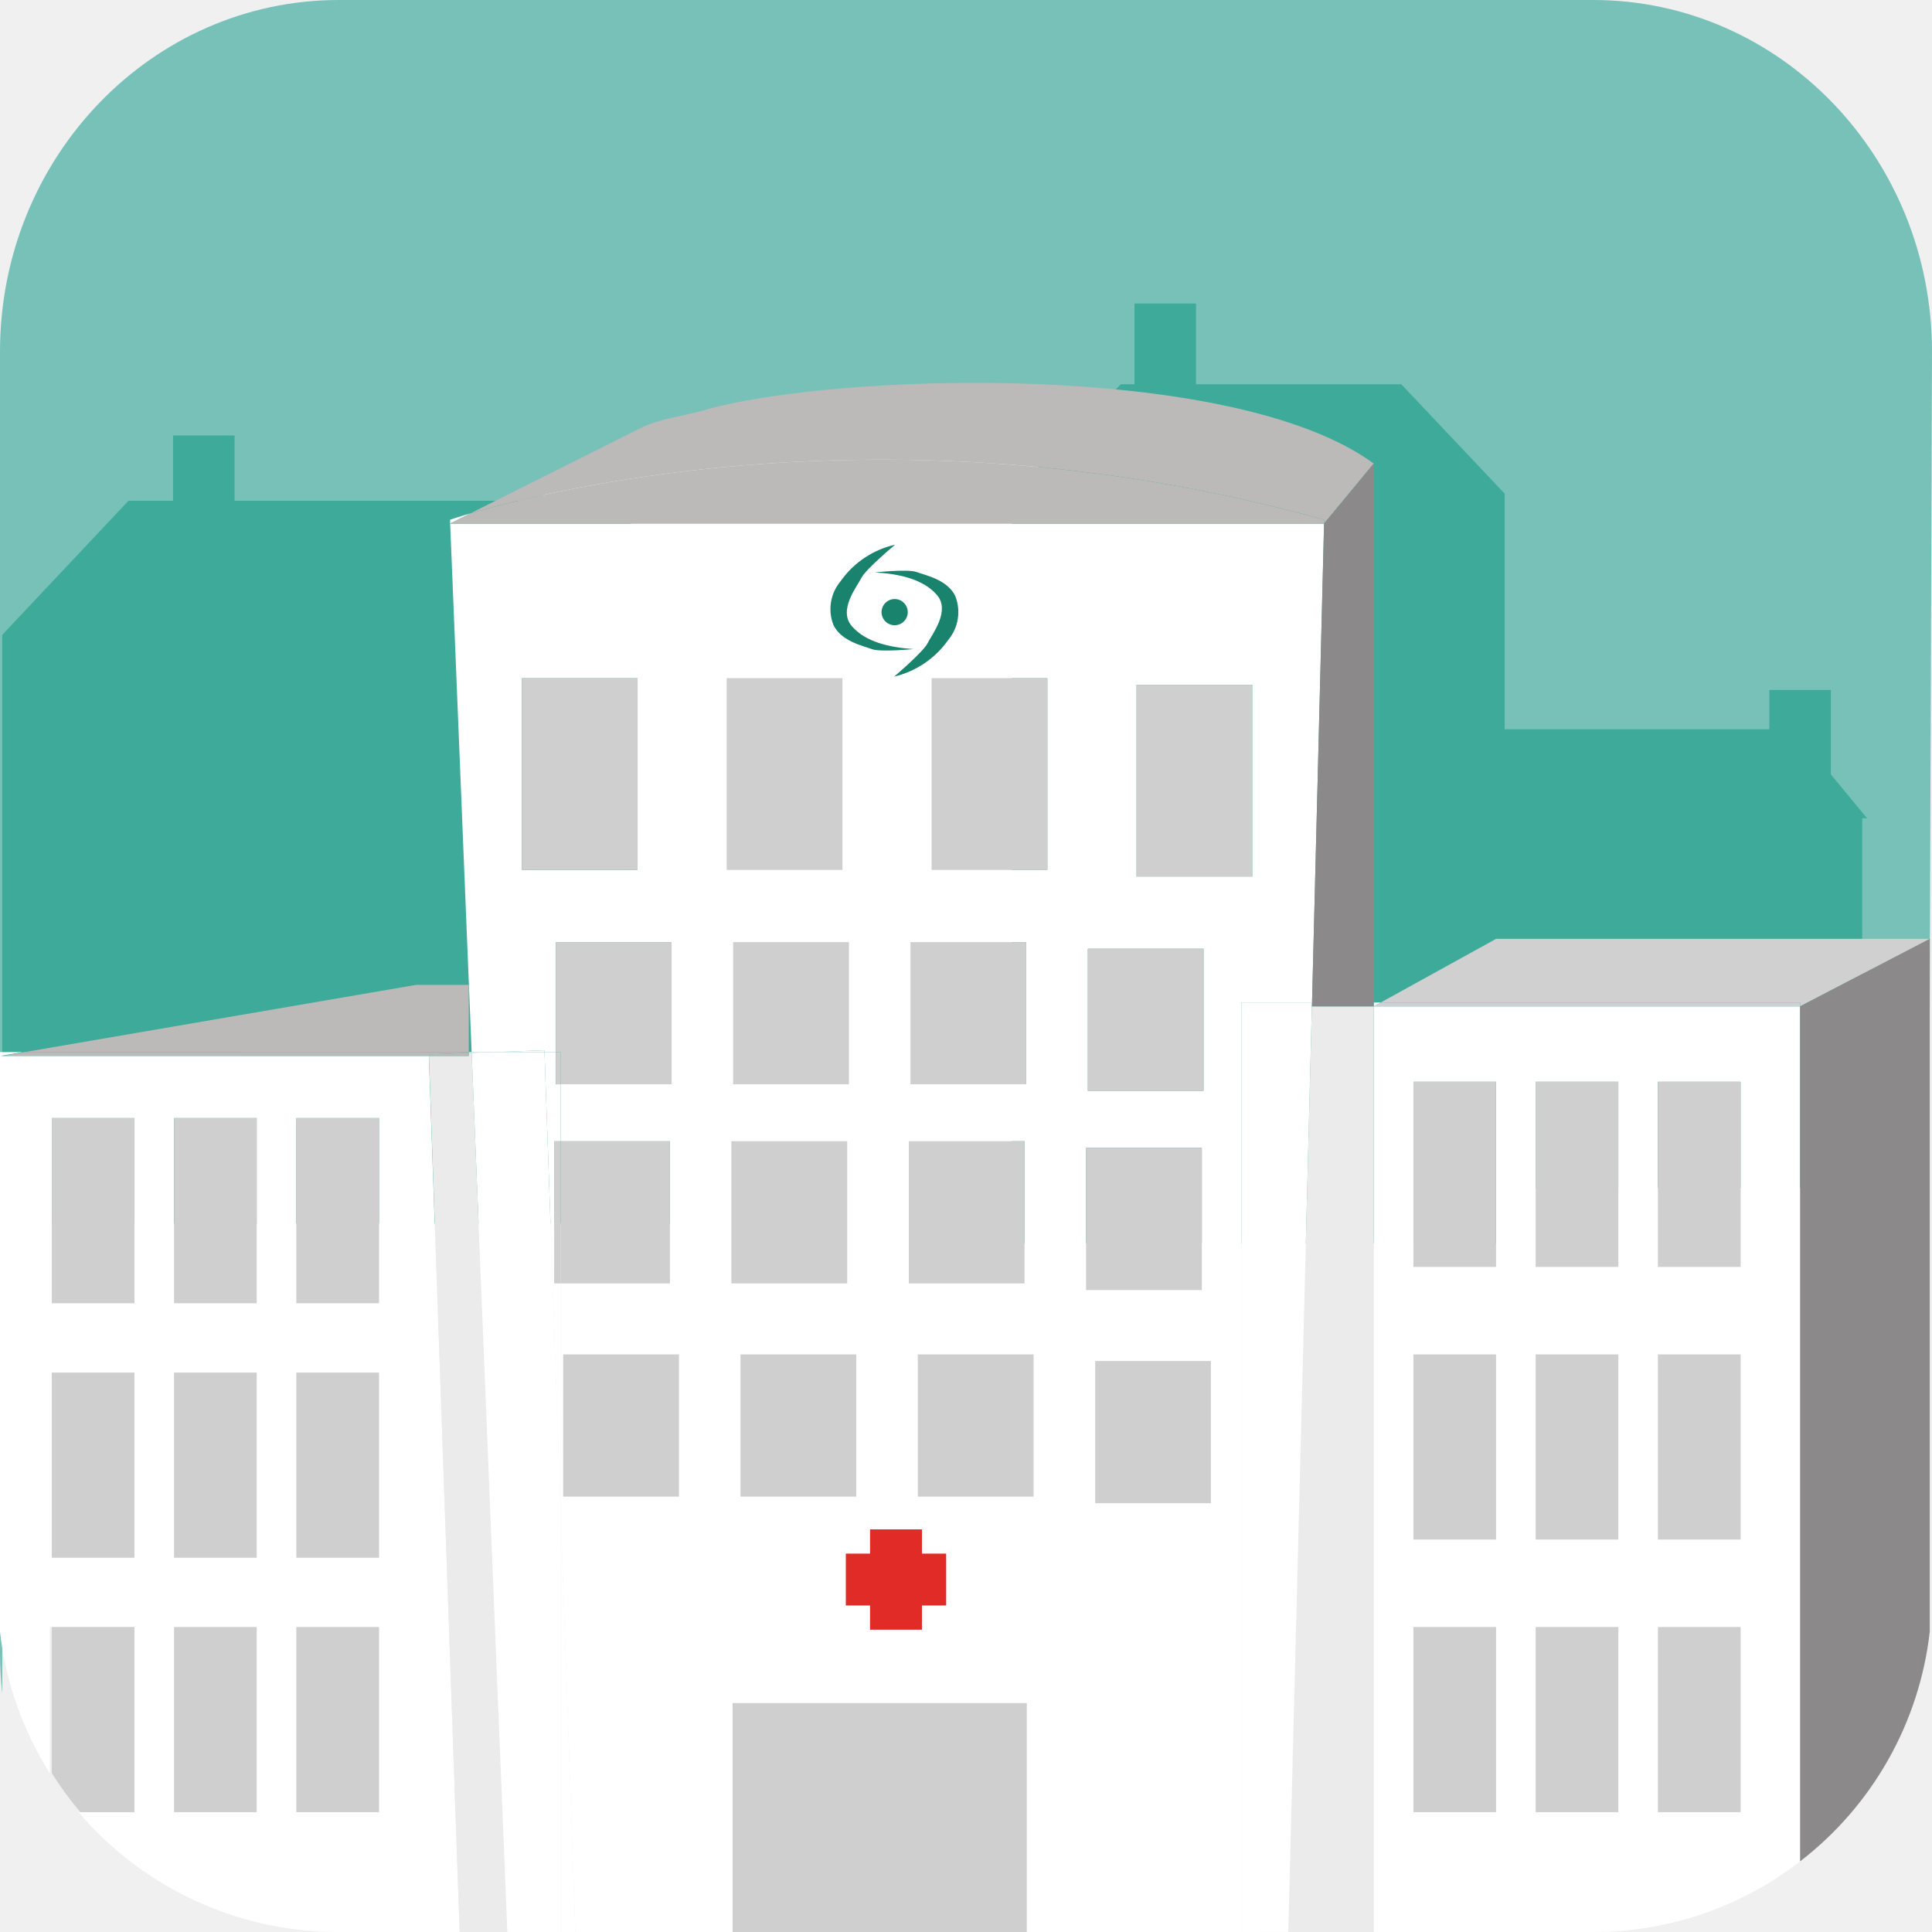
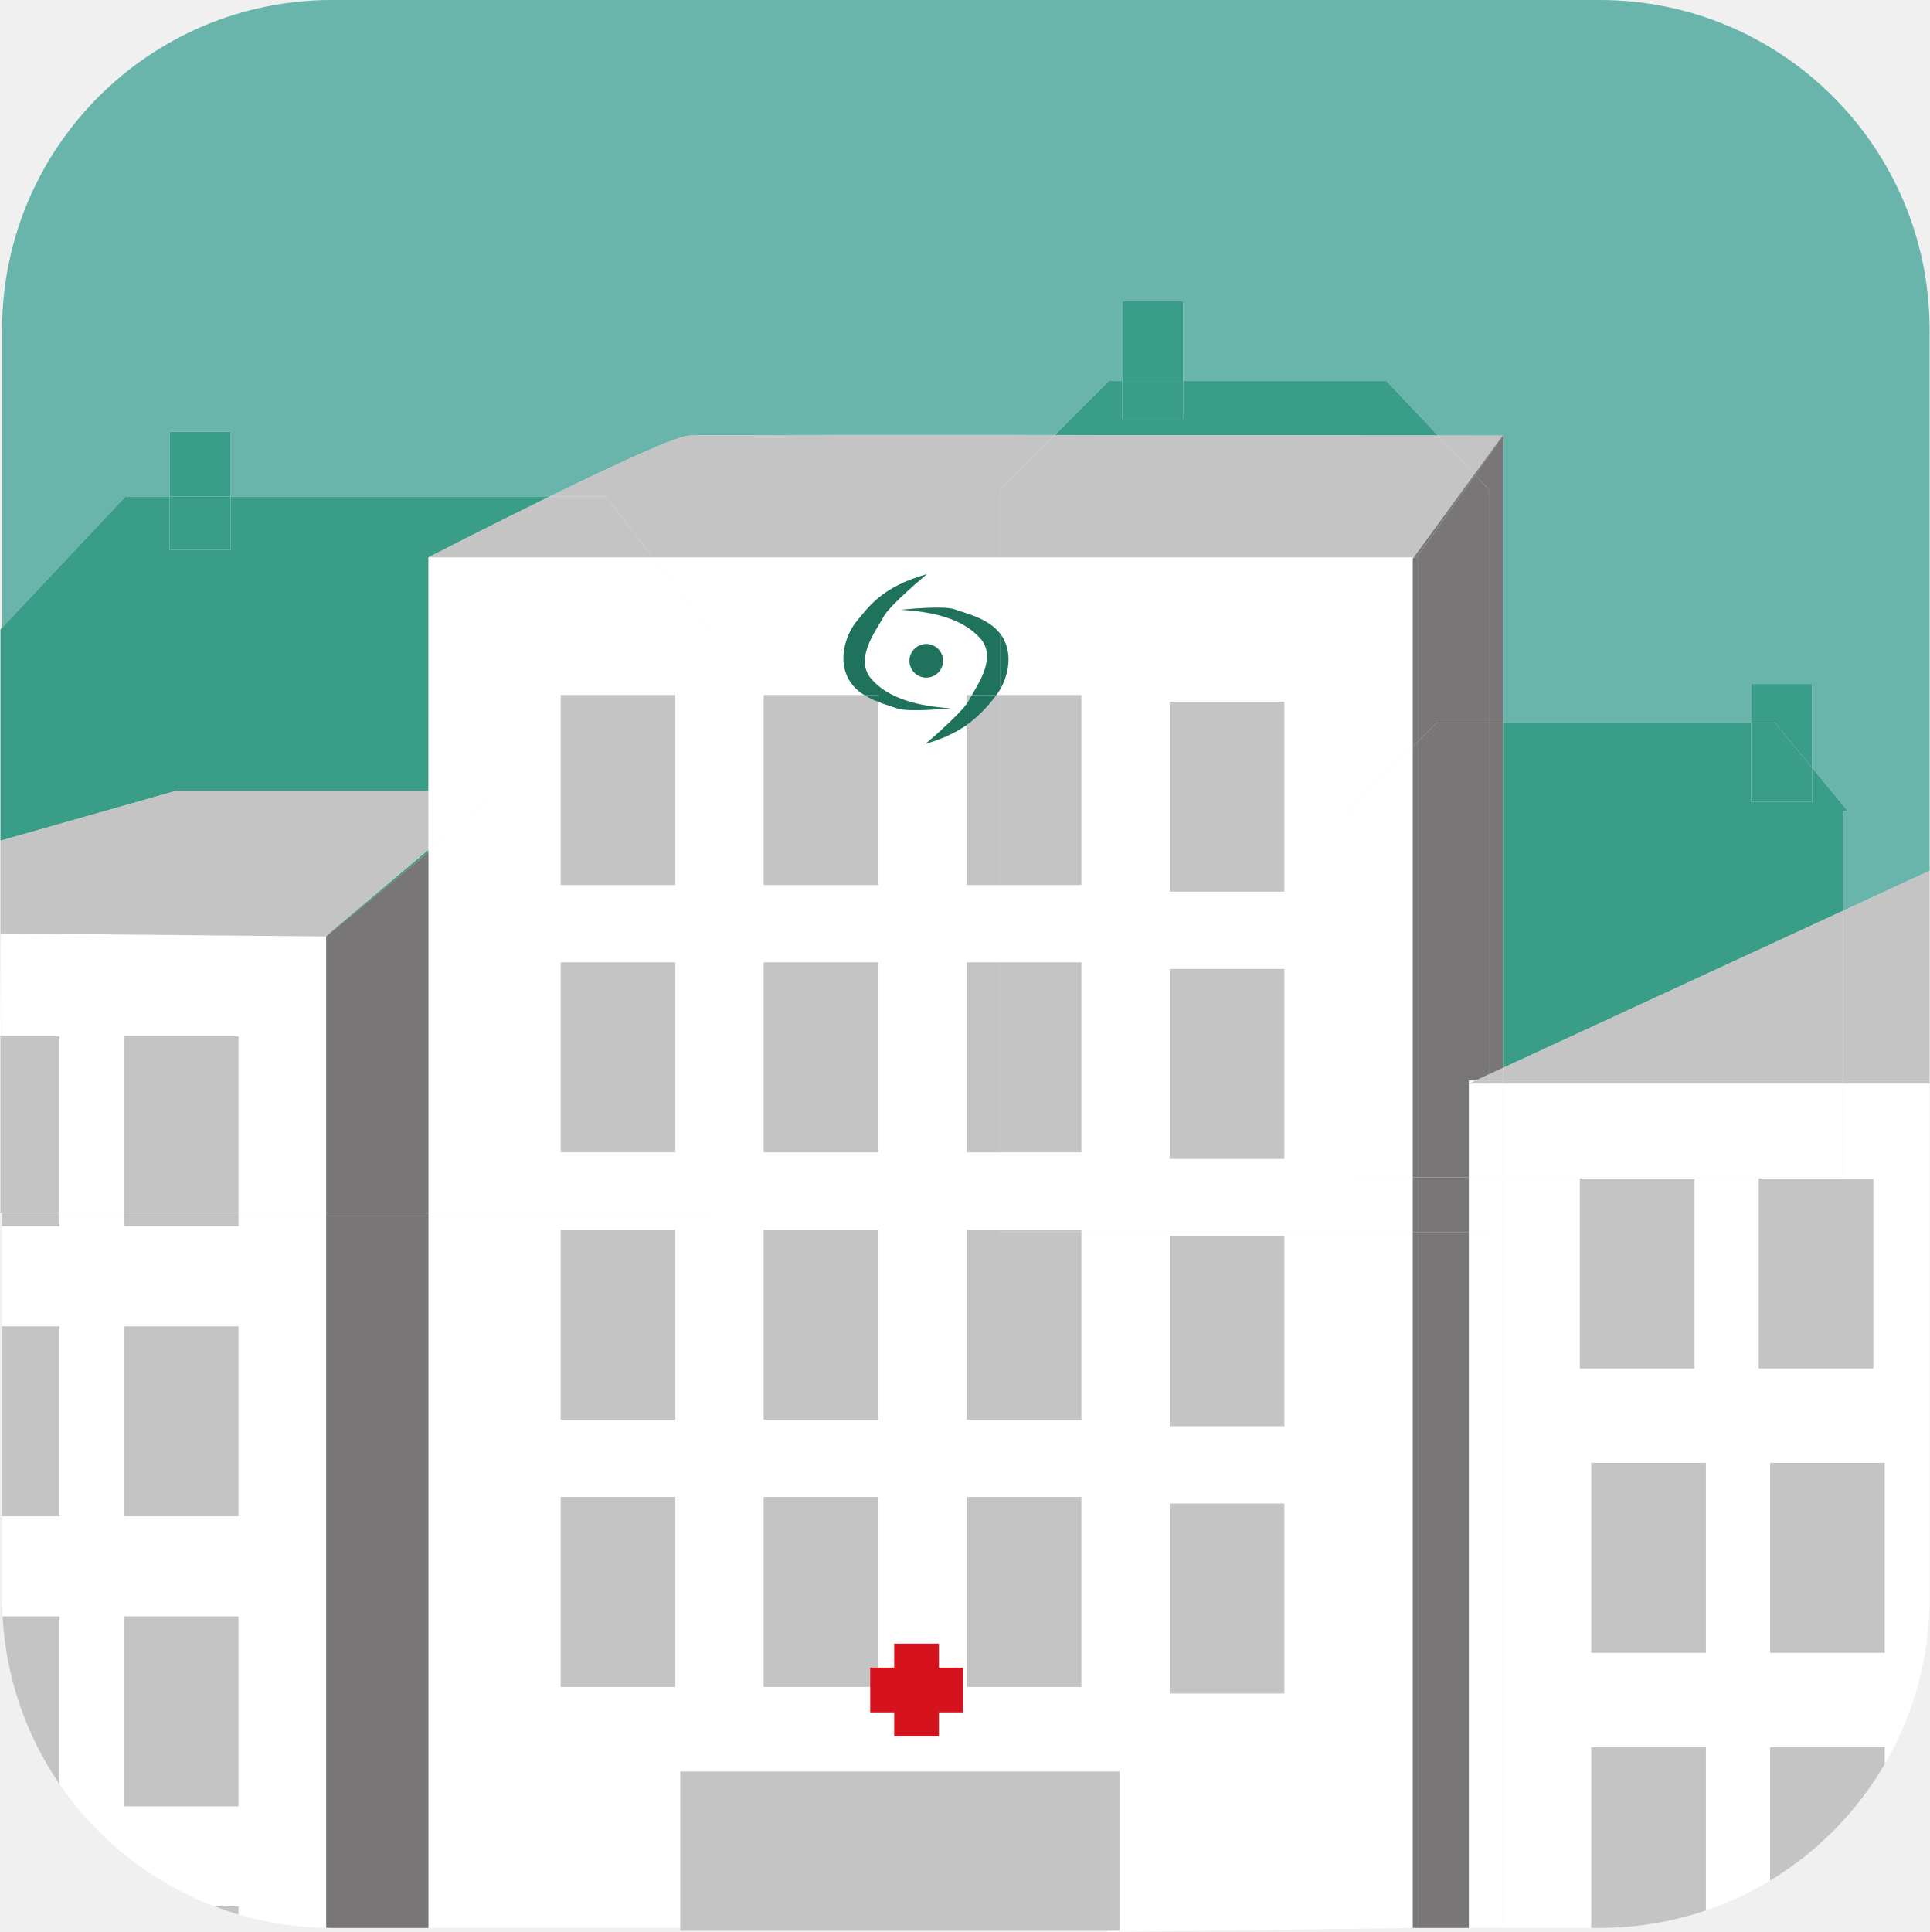
- <svg xmlns="http://www.w3.org/2000/svg" width="250.675" height="250.675" viewBox="0 0 250.675 250.675">
-   <g transform="translate(-429.325 -186.047)">
-     <path d="M1112.28,337.73l.57-162.858c0-25.2-19.683-45.631-43.963-45.631H906.138c-24.281,0-43.963,20.43-43.963,45.631V343.795a47.668,47.668,0,0,0,.292,5.2V270.922H865.4l50.78-9.049H923v9.049h.373l-.9-22.99-1.885-48.172h-.018v-.005l.018-.009-.021-.513s.923-.333,2.662-.861L945.24,186.92a22.256,22.256,0,0,1,8.3-2.436c15.608-1.4,67.968-5.034,86.878,7.183l0,0v0l.005,0-.005.007v72.569h.912l14.953-8.567h39.74a4.181,4.181,0,0,1,1.988,7.86l-2.276,1.23h0" transform="translate(-432.85 56.806)" fill="#78c1b9" />
-     <line y1="9.089" x2="16.822" transform="translate(662.886 312.486)" fill="#78c1b9" />
-     <path d="M941.949,239.449h-62.9l-16.382,17.4v76.388h92.812V256.85Z" transform="translate(-433.053 11.571)" fill="#3eab9a" />
-     <path d="M1227.553,301.281l-9.541-11.54H1173.7l-11.54,11.54h.774v47.968h63.987V301.281Z" transform="translate(-555.979 -9.071)" fill="#3eab9a" />
-     <path d="M1135.367,213.81h-36.381L1084.8,228v97.279h63.979V228Z" transform="translate(-524.226 22.094)" fill="#3eab9a" />
-     <rect width="7.985" height="15.442" transform="translate(451.777 242.552)" fill="#3eab9a" />
-     <rect width="7.985" height="15.442" transform="translate(576.521 225.423)" fill="#3eab9a" />
-     <rect width="7.985" height="15.442" transform="translate(658.893 275.567)" fill="#3eab9a" />
-     <g transform="translate(509.31 396.138)" style="isolation:isolate">
-       <text transform="translate(0 8)" fill="#19836e" font-size="9" font-family="Laca-Bold, Laca" font-weight="700" style="isolation:isolate">
-         <tspan x="0" y="0">AZ SINT LUCAS</tspan>
-       </text>
-     </g>
-     <path d="M1153.479,244.486c-.018.808-.06,2.564-.123,5.131l.129-5.131Z" transform="translate(-552.365 9.503)" fill="#fb9f1f" />
-     <path d="M1151.8,290.959c-.251,9.943-.554,21.888-.881,34.73h.011Z" transform="translate(-551.363 -9.571)" fill="#fb9f1f" />
-     <path d="M1165.427,349.868h-.908v.5Z" transform="translate(-556.947 -33.751)" fill="#fff" />
-     <path d="M1164.519,350.723v120.1h28.464a43.758,43.758,0,0,0,26.849-9.163V350.723Zm15.861,104.551h-10.718V431.259h10.718Zm0-35.372h-10.718V395.887h10.718Zm0-35.378h-10.718V360.509h10.718Zm15.865,70.75h-10.718V431.259h10.718Zm0-35.372h-10.718V395.887h10.718Zm0-35.378h-10.718V360.509h10.718Zm15.865,70.75h-10.718V431.259h10.718Zm0-35.372h-10.718V395.887h10.718Zm-10.718-35.378V360.509h10.718v24.015Z" transform="translate(-556.946 -34.101)" fill="#fff" />
-     <path d="M965.717,360.88l0-.1h-.372v.115Z" transform="translate(-475.194 -38.228)" fill="#fff" />
-     <path d="M868.638,435.386h10.77V459.4h-7.048a44.163,44.163,0,0,0,33.7,15.549h15.752l-4-113.668H862.175l2.951-.5h-2.951v75.214a43.53,43.53,0,0,0,6.463,18.351ZM900.63,369.35h10.718v24.015H900.63Zm0,33.021h10.718v24.015H900.63Zm0,33.015h10.718V459.4H900.63ZM884.764,369.35h10.717v24.015H884.764Zm0,33.021h10.717v24.015H884.764Zm0,33.015h10.717V459.4H884.764ZM868.9,369.35h10.718v24.015H868.9Zm0,33.021h10.718v24.015H868.9Z" transform="translate(-432.85 -38.229)" fill="#fff" />
-     <rect width="0.005" height="0.502" transform="translate(607.568 316.118)" fill="#ebebeb" />
-     <path d="M1148.769,350.372l.012-.5h-.011c-1.149,45.183-2.59,101.451-3.08,120.6h11.1v-120.1h-8.021Z" transform="translate(-549.218 -33.75)" fill="#ebebeb" />
-     <path d="M961.743,360.964v.389h-5.167l3.984,113.668h6.192l-4.633-114.07Z" transform="translate(-471.596 -38.3)" fill="#ebebeb" />
-     <path d="M973.479,312.818l.008.228h1.476V298.787h15.009v18.439H975.6v7.394H989.75v18.439H975.6V373.29l1.891,53.929H997.9v-29.7h38.163v29.7h27.874v-120.6h9.135c.327-12.842.63-24.786.881-34.73l.558-22.267c.063-2.568.106-4.323.123-5.131H961.248l1.885,46.411.9,22.149h2.932Zm24.268,30.24V324.62h15.009v18.439Zm.222-25.832V298.787h15.009v18.439Zm15.966,53.495H998.925V352.282h15.009Zm6.814,12.422v3.143h-3.31v-3.143H1014.3v-3.31h3.143V376.69h3.31v3.143h3.143v3.31Zm15.018-58.524v18.439h-15.009V324.62Zm-14.787-7.394V298.787h15.01v18.439Zm15.96,53.495h-15.009V352.282h15.009Zm23.011.856h-15.009V353.138h15.009ZM1050.305,265.4h15.01v24.871h-15.01Zm-6.32,34.242h15.009v18.439h-15.009Zm-.222,25.838h15.009v18.439h-15.009Zm-5.032-36.07h-15.009V264.541h15.009Zm-41.6-24.871h15.009v24.871H997.133Zm-6.21,106.18H975.914V352.282h15.009ZM970.55,264.541h15.009v24.871H970.55Z" transform="translate(-473.514 9.503)" fill="#fff" />
-     <path d="M961.213,243.046l.021.494,2.642-1.324C962.136,242.725,961.213,243.046,961.213,243.046Z" transform="translate(-473.5 10.435)" fill="#fff" />
-     <rect width="2.146" height="120.604" transform="translate(590.418 316.118)" fill="#fff" />
-     <path d="M968.9,360.778h-2.932l0,.1Z" transform="translate(-475.453 -38.228)" fill="#fff" />
-     <path d="M984.12,390.791h-.858V372.352h.858v-7.394h-.636v-4.18h-1.476l2.112,60.244Z" transform="translate(-482.035 -38.228)" fill="#fff" />
-     <path d="M1139.061,349.868v120.6h3.908c.49-19.154,1.931-75.421,3.08-120.6Z" transform="translate(-546.497 -33.75)" fill="#fff" />
-     <path d="M985.59,516.892h1.891l-1.891-53.928Z" transform="translate(-483.505 -80.171)" fill="#fff" />
-     <path d="M977.459,360.392l-6.515.227h6.523Z" transform="translate(-477.494 -38.07)" fill="#fff" />
-     <path d="M977.541,421.022l-2.112-60.244h-6.523l-2.928.1,4.633,114.07h6.929Z" transform="translate(-475.456 -38.228)" fill="#fff" />
-     <rect width="15.009" height="24.871" transform="translate(497.036 274.044)" fill="#cfcfcf" />
-     <rect width="15.009" height="24.871" transform="translate(523.62 274.044)" fill="#cfcfcf" />
-     <rect width="15.009" height="24.871" transform="translate(550.209 274.044)" fill="#cfcfcf" />
-     <rect width="15.009" height="24.871" transform="translate(576.792 274.905)" fill="#cfcfcf" />
-     <path d="M985.148,355.031h14.373V336.592H984.512v14.259h.636Z" transform="translate(-483.063 -28.301)" fill="#cfcfcf" />
-     <rect width="0.636" height="4.18" transform="translate(501.449 322.549)" fill="#cfcfcf" />
-     <rect width="14.152" height="18.439" transform="translate(502.085 334.123)" fill="#cfcfcf" />
-     <rect width="0.858" height="18.439" transform="translate(501.227 334.123)" fill="#cfcfcf" />
-     <rect width="15.009" height="18.439" transform="translate(502.4 361.785)" fill="#cfcfcf" />
-     <rect width="15.009" height="18.439" transform="translate(524.455 308.29)" fill="#cfcfcf" />
-     <rect width="15.009" height="18.439" transform="translate(524.233 334.123)" fill="#cfcfcf" />
-     <rect width="15.009" height="18.439" transform="translate(525.411 361.785)" fill="#cfcfcf" />
-     <rect width="15.009" height="18.439" transform="translate(547.466 308.29)" fill="#cfcfcf" />
-     <rect width="15.009" height="18.439" transform="translate(547.243 334.123)" fill="#cfcfcf" />
-     <rect width="15.009" height="18.439" transform="translate(548.417 361.785)" fill="#cfcfcf" />
-     <rect width="15.009" height="18.439" transform="translate(570.471 309.147)" fill="#cfcfcf" />
-     <rect width="15.009" height="18.439" transform="translate(570.249 334.985)" fill="#cfcfcf" />
-     <rect width="15.009" height="18.439" transform="translate(571.428 362.641)" fill="#cfcfcf" />
-     <rect width="38.163" height="29.703" transform="translate(524.381 407.019)" fill="#cfcfcf" />
-     <rect width="10.718" height="24.015" transform="translate(436.049 331.122)" fill="#cfcfcf" />
-     <rect width="10.718" height="24.015" transform="translate(436.049 364.142)" fill="#cfcfcf" />
-     <path d="M884.3,487.328H873.579v18.958a44.115,44.115,0,0,0,3.7,5.058H884.3Z" transform="translate(-437.53 -90.171)" fill="#cfcfcf" />
-     <rect width="10.718" height="24.015" transform="translate(451.914 331.122)" fill="#cfcfcf" />
-     <rect width="10.718" height="24.015" transform="translate(451.914 364.142)" fill="#cfcfcf" />
-     <rect width="10.718" height="24.015" transform="translate(451.914 397.157)" fill="#cfcfcf" />
-     <rect width="10.718" height="24.015" transform="translate(467.78 331.122)" fill="#cfcfcf" />
-     <rect width="10.718" height="24.015" transform="translate(467.78 364.142)" fill="#cfcfcf" />
-     <rect width="10.718" height="24.015" transform="translate(467.78 397.157)" fill="#cfcfcf" />
-     <rect width="10.718" height="24.015" transform="translate(612.715 326.408)" fill="#cfcfcf" />
-     <rect width="10.718" height="24.015" transform="translate(612.715 361.785)" fill="#cfcfcf" />
-     <rect width="10.718" height="24.015" transform="translate(612.715 397.157)" fill="#cfcfcf" />
-     <rect width="10.718" height="24.015" transform="translate(628.58 326.408)" fill="#cfcfcf" />
-     <rect width="10.718" height="24.015" transform="translate(628.58 361.785)" fill="#cfcfcf" />
-     <rect width="10.718" height="24.015" transform="translate(628.58 397.157)" fill="#cfcfcf" />
-     <rect width="10.718" height="24.015" transform="translate(644.446 326.408)" fill="#cfcfcf" />
-     <rect width="10.718" height="24.015" transform="translate(644.446 361.785)" fill="#cfcfcf" />
-     <rect width="10.718" height="24.015" transform="translate(644.446 397.157)" fill="#cfcfcf" />
-     <path d="M925.244,345.99h-6.812l-50.78,8.718h57.592Z" transform="translate(-435.098 -32.159)" fill="#bbbab9" />
-     <path d="M918.032,361.282l-.007-.208,5.174-.18v-.115H865.607l-2.936.5Z" transform="translate(-433.053 -38.228)" fill="#bbbab9" />
-     <path d="M961.738,360.974l-5.174.18.007.208h5.167Z" transform="translate(-471.591 -38.309)" fill="#bbbab9" />
-     <path d="M1076.477,231.263c0,.014,0,.192-.01.509h.005v-.005l6.446-7.794c-18.51-13.538-70.495-11.693-86.878-6.92-2.784.811-5.706,1.046-8.3,2.347l-22.015,11.034C976.883,227.169,1021.912,216.092,1076.477,231.263Z" transform="translate(-475.353 22.218)" fill="#bbbab9" />
-     <path d="M1164.517,231.261l-.005,0v.01Z" transform="translate(-556.943 14.933)" fill="#bbbab9" />
-     <path d="M961.217,244.47v.006h.019v-.015Z" transform="translate(-473.501 9.514)" fill="#bbbab9" />
-     <path d="M1074.638,238.2c-54.565-15.171-99.594-4.094-110.748-.829l-2.642,1.324v.015h113.381C1074.636,238.389,1074.639,238.211,1074.638,238.2Z" transform="translate(-473.514 15.284)" fill="#bbbab9" />
-     <path d="M1152.49,239.064l-.129,5.131c-.12,4.866-.314,12.625-.558,22.267l-.87,34.73h8V231.275l-6.443,7.789Z" transform="translate(-551.37 14.926)" fill="#8b8989" />
-     <path d="M1164.511,231.254v0h0Z" transform="translate(-556.943 14.934)" fill="#8b8989" />
-     <path d="M1150.913,350.372h8.017v-.5h-8Z" transform="translate(-551.362 -33.751)" fill="#8b8989" />
-     <path d="M1152.41,275.457c.244-9.642.438-17.4.558-22.267Z" transform="translate(-551.976 5.931)" fill="#8b8989" />
-     <path d="M1153.574,239.056h.006l6.442-7.789v-.01h0l-6.447,7.794Z" transform="translate(-552.454 14.933)" fill="#8b8989" />
-     <path d="M1220.465,344.626h0l16.822-8.757h-56.274l-14.953,8.254h54.405Z" transform="translate(-557.579 -28.004)" fill="#d0d0d1" />
-     <path d="M1164.519,350.372h55.313v-.5h-54.405l-.908.5Z" transform="translate(-556.947 -33.751)" fill="#d0d0d1" />
-     <path d="M1164.512,350.721h0v0Z" transform="translate(-556.943 -34.099)" fill="#d0d0d1" />
-     <path d="M1258.343,344.626V455.564a43.9,43.9,0,0,0,16.822-29.795v-89.9Z" transform="translate(-595.456 -28.005)" fill="#8b8989" />
-     <path d="M1050.273,262.662c1.114.423,5.42,0,5.42,0-3.144-.219-6.237-.915-8.017-2.992s.671-5.089,1.245-6.236,4.389-4.318,4.389-4.318a11.813,11.813,0,0,0-7.061,4.715,5.648,5.648,0,0,0-.952,5.692C1046.317,261.668,1049.159,262.239,1050.273,262.662Z" transform="translate(-507.839 7.603)" fill="#19836e" />
-     <path d="M1062.761,257.984c1.8,2.062-.63,5.1-1.192,6.247s-4.352,4.354-4.352,4.354a11.956,11.956,0,0,0,7.026-4.767,5.65,5.65,0,0,0,.9-5.7c-1.041-2.139-3.889-2.679-5.008-3.1s-5.419.047-5.419.047C1057.863,255.252,1060.966,255.922,1062.761,257.984Z" transform="translate(-511.878 5.251)" fill="#19836e" />
-     <path d="M1056.186,262.8a1.7,1.7,0,1,0,1.7-1.723A1.711,1.711,0,0,0,1056.186,262.8Z" transform="translate(-512.481 2.694)" fill="#19836e" />
-     <path d="M1057.68,471.875v-3.143h-3.31v3.143h-3.143v3.31h3.143v3.144h3.31v-3.144h3.144v-3.31Z" transform="translate(-510.446 -82.538)" fill="#e02b27" stroke="#e02b27" stroke-miterlimit="10" stroke-width="3.42" />
+ <svg xmlns="http://www.w3.org/2000/svg" width="339.364" height="339.711" viewBox="0 0 339.364 339.711">
+   <g id="back" transform="translate(-129.121 -246.551)">
+     <rect id="Rectangle_1" data-name="Rectangle 1" width="0.013" height="125.75" transform="translate(204.472 459.801)" fill="#69b5ab" />
+     <path id="Path_1" data-name="Path 1" d="M158.961,333.85V322.478h10.724V333.85H225.8c10.8-5.284,22.124-10.569,24.5-10.7,2.186-.121,32.282-.131,64.317-.107l9.489-9.493h2.366V299.475H337.2v14.076h35.766l9.052,9.579,11.369.021.08-.11v50.622H437.1v-6.849h10.724v14.719l6.307,7.63h-.85V406.7l15.209-7.025V304.551a58,58,0,0,0-58-58h-223a58,58,0,0,0-58,58v52.366L151.2,333.85Z" fill="#69b5ab" />
+     <path id="Path_2" data-name="Path 2" d="M129.485,356.917l-.282.3v37.159l.282-.08Z" fill="#399d88" />
+     <path id="Path_3" data-name="Path 3" d="M160.242,385.568h44.243V344.551h0s10.388-5.351,21.32-10.7h-56.12v9.365H158.961V333.85H151.2l-21.718,23.067V394.3Z" fill="#399d88" />
+     <path id="Path_4" data-name="Path 4" d="M186.485,411.1v.1l17.987-14.817V459.8h.013V395.953Z" fill="#399d88" />
+     <path id="Path_5" data-name="Path 5" d="M453.276,406.7V389.163h.85l-6.307-7.63v6.018H437.095V373.663H393.47v60.659Z" fill="#399d88" />
+     <path id="Path_6" data-name="Path 6" d="M372.969,313.551H337.2v6.661H326.479v-6.661h-2.366l-9.489,9.493c25.685.02,52.6.061,67.4.086Z" fill="#399d88" />
+     <rect id="Rectangle_2" data-name="Rectangle 2" width="10.724" height="11.372" transform="translate(158.961 322.478)" fill="#399d88" />
+     <rect id="Rectangle_3" data-name="Rectangle 3" width="10.724" height="9.365" transform="translate(158.961 333.85)" fill="#399d88" />
+     <rect id="Rectangle_4" data-name="Rectangle 4" width="10.724" height="14.076" transform="translate(326.479 299.475)" fill="#399d88" />
+     <rect id="Rectangle_5" data-name="Rectangle 5" width="10.724" height="6.661" transform="translate(326.479 313.551)" fill="#399d88" />
+     <path id="Path_7" data-name="Path 7" d="M447.819,381.533V366.814H437.095v6.849h4.218Z" fill="#399d88" />
+     <path id="Path_8" data-name="Path 8" d="M447.819,387.551v-6.018l-6.506-7.87h-4.218v13.888Z" fill="#399d88" />
+     <path id="Path_9" data-name="Path 9" d="M171.054,459.8v2.367H150.9V459.8h-11.3v2.367H129.485v17.6h10.108v33.4H129.485v14.383c0,1.08.035,2.152.093,3.218h10.015v29.495a58.169,58.169,0,0,0,27.284,21.505h4.177v1.406a57.9,57.9,0,0,0,15.431,2.35V459.8Zm0,104.367H150.9v-33.4h20.156Zm0-51H150.9v-33.4h20.156Z" fill="#fff" />
+     <rect id="Rectangle_6" data-name="Rectangle 6" width="18.081" height="0.282" transform="matrix(0.009, -1, 1, 0.009, 129.121, 428.767)" fill="#fff" />
+     <path id="Path_10" data-name="Path 10" d="M129.485,410.689v18.079h10.108V459.8H150.9V428.769h20.156V459.8h15.431V411.2h0v-.1l-.115.1Z" fill="#fff" />
+     <path id="Path_11" data-name="Path 11" d="M129.485,410.551V394.3l-.282.08v16.175Z" fill="#c5c4c4" />
+     <path id="Path_12" data-name="Path 12" d="M186.485,411.1l18-15.151V385.568H160.242L129.485,394.3v16.256h57Z" fill="#c5c4c4" />
+     <rect id="Rectangle_7" data-name="Rectangle 7" width="0.282" height="0.137" transform="translate(129.203 410.551)" fill="#c5c4c4" />
+     <path id="Path_13" data-name="Path 13" d="M186.37,411.2l.115-.1v-.554h-57v.139Z" fill="#c5c4c4" />
+     <path id="Path_14" data-name="Path 14" d="M252.459,576.34l71.429.711v9.211l53.706-.711v-122.3H319.3v32.921H299.144v-33.4h5.919v-13.6h-5.919v-33.4h5.919v-13.6h-5.919V374.042a24.248,24.248,0,0,1-7.224,3.282s5.558-4.706,7.224-7.023v-1.532h.9c1.435-2.417,4.244-6.8,1.534-9.913-3.131-3.593-8.531-4.76-14.016-5.083,0,0,7.491-.815,9.442-.082,1.748.657,5.909,1.487,8.06,4.335V344.551H243.988l9.852,12.666V459.8H204.485v125.75h47.974Zm82.383-112.415H355v33.4H334.842Zm0,47H355v33.4H334.842Zm-35.7-1.156H319.3v33.4H299.144Zm-7.116-149.981a2.957,2.957,0,1,1-2.957,3A2.956,2.956,0,0,1,292.028,359.788Zm-28.591,8.981h17.7a7.623,7.623,0,0,1-2.95-3.137c-1.777-3.737.044-8.038,1.659-9.916,1.9-2.241,4.218-5.958,12.3-8.213,0,0-6.648,5.525-7.646,7.523s-5.27,7.245-2.168,10.863,8.49,4.83,13.967,5.212c0,0-7.5.736-9.441,0-.754-.287-1.964-.614-3.264-1.124v32.191H263.437Zm0,47h20.156v33.4H263.437Zm0,47h20.156v33.4H263.437Zm0,47h20.156v33.4H263.437Zm-15.543,33.4H227.738v-33.4h20.156Zm0-47H227.738v-33.4h20.156Z" fill="#fff" />
+     <path id="Path_15" data-name="Path 15" d="M305.063,368.769V367.7a9.4,9.4,0,0,1-.7,1.067Z" fill="#fff" />
+     <path id="Path_16" data-name="Path 16" d="M204.485,385.568h12.338l-12.338,10.385V459.8H253.84V357.217l-9.852-12.666h-39.5Zm23.253-16.8h20.156v33.4H227.738Zm0,47h20.156v33.4H227.738Z" fill="#fff" />
+     <path id="Path_17" data-name="Path 17" d="M367.348,453.579V389.163h-1.04l11.286-11.286v-33.1l.168-.231h-72.7v13.475a6.421,6.421,0,0,1,.664,1.065c1.47,3.019.578,6.419-.664,8.611v1.067H319.3v33.4H305.063v13.6H319.3v33.4H305.063v13.6H319.3v.478h58.294v-9.668ZM355,450.324H334.842v-33.4H355Zm0-47H334.842v-33.4H355Z" fill="#fff" />
+     <path id="Path_18" data-name="Path 18" d="M366.308,389.163h1.04v64.416h10.246v-75.7Z" fill="#fff" />
+     <path id="Path_19" data-name="Path 19" d="M216.823,385.568H204.485v10.385Z" fill="#fff" />
+     <path id="Path_20" data-name="Path 20" d="M314.624,323.044c-32.035-.024-62.131-.014-64.317.107-2.378.13-13.705,5.415-24.5,10.7h9.86l8.323,10.7h61.075v-11.94Z" fill="#c5c4c4" />
+     <path id="Path_21" data-name="Path 21" d="M393.39,323.151l-11.369-.021,6.421,6.8Z" fill="#c5c4c4" />
+     <path id="Path_22" data-name="Path 22" d="M225.8,333.85c-10.932,5.35-21.32,10.7-21.32,10.7h39.5l-8.323-10.7Z" fill="#c5c4c4" />
+     <path id="Path_23" data-name="Path 23" d="M388.442,329.926l-6.421-6.8c-14.795-.025-41.712-.066-67.4-.086l-9.561,9.567v11.94h72.7Z" fill="#c5c4c4" />
+     <path id="Path_24" data-name="Path 24" d="M390.98,332.611v41.052h2.49V323.151l-4.9,6.911Z" fill="#787676" />
+     <rect id="Rectangle_8" data-name="Rectangle 8" width="9" height="122.304" transform="translate(378.485 463.247)" fill="#787676" />
+     <path id="Path_25" data-name="Path 25" d="M393.47,323.041l-.08.11h.08Z" fill="#787676" />
+     <path id="Path_26" data-name="Path 26" d="M390.98,435.472l2.49-1.15V373.663h-2.49Z" fill="#787676" />
+     <path id="Path_27" data-name="Path 27" d="M378.485,344.551v32.435l3.323-3.323h9.172V332.611l-2.409-2.549L378.3,344.551Z" fill="#787676" />
+     <rect id="Rectangle_9" data-name="Rectangle 9" width="9" height="9.668" transform="translate(378.485 453.579)" fill="#787676" />
+     <path id="Path_28" data-name="Path 28" d="M387.485,437.087h0v-.536h1.16l2.334-1.078v-61.81h-9.172l-3.323,3.323v76.593h9Z" fill="#787676" />
+     <rect id="Rectangle_10" data-name="Rectangle 10" width="0.891" height="122.304" transform="translate(377.594 463.247)" fill="#787676" />
+     <rect id="Rectangle_11" data-name="Rectangle 11" width="0.891" height="9.668" transform="translate(377.594 453.579)" fill="#787676" />
+     <path id="Path_29" data-name="Path 29" d="M378.485,344.551h-.723l-.169.231v33.1l.891-.891Z" fill="#787676" />
+     <path id="Path_30" data-name="Path 30" d="M377.594,377.877v75.7h.891V376.986Z" fill="#787676" />
+     <path id="Path_31" data-name="Path 31" d="M388.571,330.062l4.9-6.911h-.08l-4.948,6.775Z" fill="#787676" />
+     <path id="Path_32" data-name="Path 32" d="M388.571,330.062l-.129-.136-10.68,14.625h.538Z" fill="#787676" />
+     <path id="Path_33" data-name="Path 33" d="M453.276,453.579H393.47V585.551h15.513V553.769h20.156v28.7a57.733,57.733,0,0,0,11.3-5.242V553.769h20.156v2.979a57.711,57.711,0,0,0,7.892-29.2V437.087H453.276Zm-46.293,33.589v-33.4h20.156v33.4Zm22.156,50H408.983v-33.4h20.156Zm31.454,0H440.437v-33.4h20.156Zm-2-50H438.437v-33.4h20.156Z" fill="#fff" />
+     <rect id="Rectangle_12" data-name="Rectangle 12" width="59.806" height="16.492" transform="translate(393.47 437.087)" fill="#fff" />
+     <path id="Path_34" data-name="Path 34" d="M390.98,453.579v9.668h-3.495v122.3h5.985V453.579Z" fill="#fff" />
+     <rect id="Rectangle_13" data-name="Rectangle 13" width="2.49" height="16.492" transform="translate(390.98 437.087)" fill="#fff" />
+     <rect id="Rectangle_14" data-name="Rectangle 14" width="3.495" height="9.668" transform="translate(387.485 453.579)" fill="#fff" />
+     <rect id="Rectangle_15" data-name="Rectangle 15" width="3.495" height="16.492" transform="translate(387.485 437.087)" fill="#fff" />
+     <path id="Path_35" data-name="Path 35" d="M387.485,436.551v.536l1.16-.536Z" fill="#fff" />
+     <path id="Path_36" data-name="Path 36" d="M453.276,436.551h15.209V399.67L453.276,406.7Z" fill="#c5c4c4" />
+     <path id="Path_37" data-name="Path 37" d="M393.47,436.551h59.806V406.7L393.47,434.322Z" fill="#c5c4c4" />
+     <path id="Path_38" data-name="Path 38" d="M393.47,436.551v-2.229l-2.49,1.15v1.078Z" fill="#c5c4c4" />
+     <path id="Path_39" data-name="Path 39" d="M387.485,437.087h0Z" fill="#c5c4c4" />
+     <path id="Path_40" data-name="Path 40" d="M390.98,436.551v-1.078l-2.334,1.078Z" fill="#c5c4c4" />
+     <rect id="Rectangle_16" data-name="Rectangle 16" width="15.209" height="0.536" transform="translate(453.276 436.551)" fill="#c5c4c4" />
+     <rect id="Rectangle_17" data-name="Rectangle 17" width="59.806" height="0.536" transform="translate(393.47 436.551)" fill="#c5c4c4" />
+     <rect id="Rectangle_18" data-name="Rectangle 18" width="2.49" height="0.536" transform="translate(390.98 436.551)" fill="#c5c4c4" />
+     <path id="Path_41" data-name="Path 41" d="M388.645,436.551l-1.16.536h3.495v-.536Z" fill="#c5c4c4" />
+     <path id="Path_42" data-name="Path 42" d="M186.485,459.8V585.525c.334.006.665.026,1,.026h16.987V459.8Z" fill="#787676" />
+     <path id="Path_43" data-name="Path 43" d="M186.485,411.2v48.6h17.987V396.383Z" fill="#787676" />
+     <rect id="Rectangle_19" data-name="Rectangle 19" height="125.725" transform="translate(186.485 459.801)" fill="#787676" />
+     <rect id="Rectangle_20" data-name="Rectangle 20" height="48.601" transform="translate(186.485 411.2)" fill="#787676" />
+     <rect id="Rectangle_21" data-name="Rectangle 21" width="20.156" height="33.399" transform="translate(227.738 368.769)" fill="#c5c4c4" />
+     <rect id="Rectangle_22" data-name="Rectangle 22" width="20.156" height="33.399" transform="translate(227.738 415.769)" fill="#c5c4c4" />
+     <rect id="Rectangle_23" data-name="Rectangle 23" width="20.156" height="33.399" transform="translate(227.738 462.769)" fill="#c5c4c4" />
+     <rect id="Rectangle_24" data-name="Rectangle 24" width="20.156" height="33.399" transform="translate(227.738 509.769)" fill="#c5c4c4" />
+     <rect id="Rectangle_25" data-name="Rectangle 25" width="20.156" height="33.399" transform="translate(406.983 453.769)" fill="#c5c4c4" />
+     <rect id="Rectangle_26" data-name="Rectangle 26" width="20.156" height="33.399" transform="translate(408.983 503.769)" fill="#c5c4c4" />
+     <path id="Path_44" data-name="Path 44" d="M408.983,553.769v31.782h1.5a57.884,57.884,0,0,0,18.654-3.084v-28.7Z" fill="#c5c4c4" />
+     <path id="Path_45" data-name="Path 45" d="M283.593,369.977a14.85,14.85,0,0,1-2.457-1.208h-17.7v33.4h20.156Z" fill="#c5c4c4" />
+     <rect id="Rectangle_27" data-name="Rectangle 27" width="20.156" height="33.399" transform="translate(263.437 415.769)" fill="#c5c4c4" />
+     <rect id="Rectangle_28" data-name="Rectangle 28" width="20.156" height="33.399" transform="translate(263.437 462.769)" fill="#c5c4c4" />
+     <rect id="Rectangle_29" data-name="Rectangle 29" width="20.156" height="33.399" transform="translate(263.437 509.769)" fill="#c5c4c4" />
+     <rect id="Rectangle_30" data-name="Rectangle 30" width="10.108" height="2.367" transform="translate(129.485 459.801)" fill="#c5c4c4" />
+     <rect id="Rectangle_31" data-name="Rectangle 31" width="0.282" height="31.032" transform="translate(129.203 428.769)" fill="#c5c4c4" />
+     <rect id="Rectangle_32" data-name="Rectangle 32" width="10.108" height="31.032" transform="translate(129.485 428.769)" fill="#c5c4c4" />
+     <rect id="Rectangle_33" data-name="Rectangle 33" width="10.108" height="33.399" transform="translate(129.485 479.769)" fill="#c5c4c4" />
+     <path id="Path_46" data-name="Path 46" d="M129.578,530.769a57.672,57.672,0,0,0,10.015,29.495V530.769Z" fill="#c5c4c4" />
+     <rect id="Rectangle_34" data-name="Rectangle 34" width="20.156" height="33.399" transform="translate(438.437 453.769)" fill="#c5c4c4" />
+     <rect id="Rectangle_35" data-name="Rectangle 35" width="20.156" height="33.399" transform="translate(440.437 503.769)" fill="#c5c4c4" />
+     <path id="Path_47" data-name="Path 47" d="M440.437,553.769v23.456a58.273,58.273,0,0,0,20.156-20.477v-2.979Z" fill="#c5c4c4" />
+     <path id="Path_48" data-name="Path 48" d="M304.359,368.769c-.067.087-.134.176-.2.255a23.5,23.5,0,0,1-5.015,5.018v28.126h5.919v-33.4Z" fill="#c5c4c4" />
+     <path id="Path_49" data-name="Path 49" d="M300.043,368.769h-.9V370.3a4.288,4.288,0,0,0,.357-.563C299.631,369.471,299.822,369.141,300.043,368.769Z" fill="#c5c4c4" />
+     <rect id="Rectangle_36" data-name="Rectangle 36" width="14.237" height="33.399" transform="translate(305.063 368.769)" fill="#c5c4c4" />
+     <rect id="Rectangle_37" data-name="Rectangle 37" width="5.919" height="33.399" transform="translate(299.144 415.769)" fill="#c5c4c4" />
+     <rect id="Rectangle_38" data-name="Rectangle 38" width="14.237" height="33.399" transform="translate(305.063 415.769)" fill="#c5c4c4" />
+     <path id="Path_50" data-name="Path 50" d="M305.063,462.769h-5.919v33.4H319.3V463.247H305.063Z" fill="#c5c4c4" />
+     <rect id="Rectangle_39" data-name="Rectangle 39" width="14.237" height="0.478" transform="translate(305.063 462.769)" fill="#c5c4c4" />
+     <rect id="Rectangle_40" data-name="Rectangle 40" width="20.156" height="33.399" transform="translate(299.144 509.769)" fill="#c5c4c4" />
+     <rect id="Rectangle_41" data-name="Rectangle 41" width="20.156" height="2.367" transform="translate(150.898 459.801)" fill="#c5c4c4" />
+     <rect id="Rectangle_42" data-name="Rectangle 42" width="20.156" height="31.032" transform="translate(150.898 428.769)" fill="#c5c4c4" />
+     <rect id="Rectangle_43" data-name="Rectangle 43" width="20.156" height="33.399" transform="translate(150.898 479.769)" fill="#c5c4c4" />
+     <rect id="Rectangle_44" data-name="Rectangle 44" width="20.156" height="33.399" transform="translate(150.898 530.769)" fill="#c5c4c4" />
+     <path id="Path_51" data-name="Path 51" d="M166.877,581.769q2.052.78,4.177,1.406v-1.406Z" fill="#c5c4c4" />
+     <rect id="Rectangle_45" data-name="Rectangle 45" width="20.156" height="33.399" transform="translate(334.842 369.925)" fill="#c5c4c4" />
+     <rect id="Rectangle_46" data-name="Rectangle 46" width="20.156" height="33.399" transform="translate(334.842 416.925)" fill="#c5c4c4" />
+     <rect id="Rectangle_47" data-name="Rectangle 47" width="20.156" height="33.399" transform="translate(334.842 463.925)" fill="#c5c4c4" />
+     <rect id="Rectangle_48" data-name="Rectangle 48" width="20.156" height="33.399" transform="translate(334.842 510.925)" fill="#c5c4c4" />
+     <path id="Path_52" data-name="Path 52" d="M288.1,541.486h-4.221v4.447H288.1v4.222h4.444v-4.222h4.222v-4.445l-4.222,0v-4.221H288.1Z" fill="#d6121c" stroke="#d6121c" stroke-miterlimit="10" stroke-width="3.42" />
+     <rect id="Rectangle_49" data-name="Rectangle 49" width="77.249" height="28" transform="translate(248.756 558.045)" fill="#c5c4c4" />
+     <path id="Path_53" data-name="Path 53" d="M283.593,369.977c1.3.51,2.51.837,3.264,1.124,1.941.736,9.441,0,9.441,0-5.477-.382-10.865-1.594-13.967-5.212s1.17-8.865,2.168-10.863,7.646-7.523,7.646-7.523c-8.082,2.255-10.4,5.972-12.3,8.213-1.615,1.878-3.436,6.179-1.659,9.916a7.623,7.623,0,0,0,2.95,3.137h2.457Z" fill="#1f725b" />
+     <path id="Path_54" data-name="Path 54" d="M283.593,368.769h-2.457a14.85,14.85,0,0,0,2.457,1.208Z" fill="#1f725b" />
+     <path id="Path_55" data-name="Path 55" d="M291.92,377.324a24.248,24.248,0,0,0,7.224-3.282V370.3C297.478,372.618,291.92,377.324,291.92,377.324Z" fill="#1f725b" />
+     <path id="Path_56" data-name="Path 56" d="M305.063,367.7v-9.676c-2.151-2.848-6.312-3.678-8.06-4.335-1.951-.733-9.442.082-9.442.082,5.485.323,10.885,1.49,14.016,5.083,2.71,3.113-.1,7.5-1.534,9.913h4.316A9.4,9.4,0,0,0,305.063,367.7Z" fill="#1f725b" />
+     <path id="Path_57" data-name="Path 57" d="M305.727,359.091a6.421,6.421,0,0,0-.664-1.065V367.7C306.3,365.51,307.2,362.11,305.727,359.091Z" fill="#1f725b" />
+     <path id="Path_58" data-name="Path 58" d="M304.159,369.024c.066-.079.133-.168.2-.255h-4.316c-.221.372-.412.7-.542.969a4.288,4.288,0,0,1-.357.563v3.741A23.5,23.5,0,0,0,304.159,369.024Z" fill="#1f725b" />
+     <path id="Path_59" data-name="Path 59" d="M292.07,365.7a2.957,2.957,0,1,0-3-2.913A2.956,2.956,0,0,0,292.07,365.7Z" fill="#1f725b" />
  </g>
</svg>
